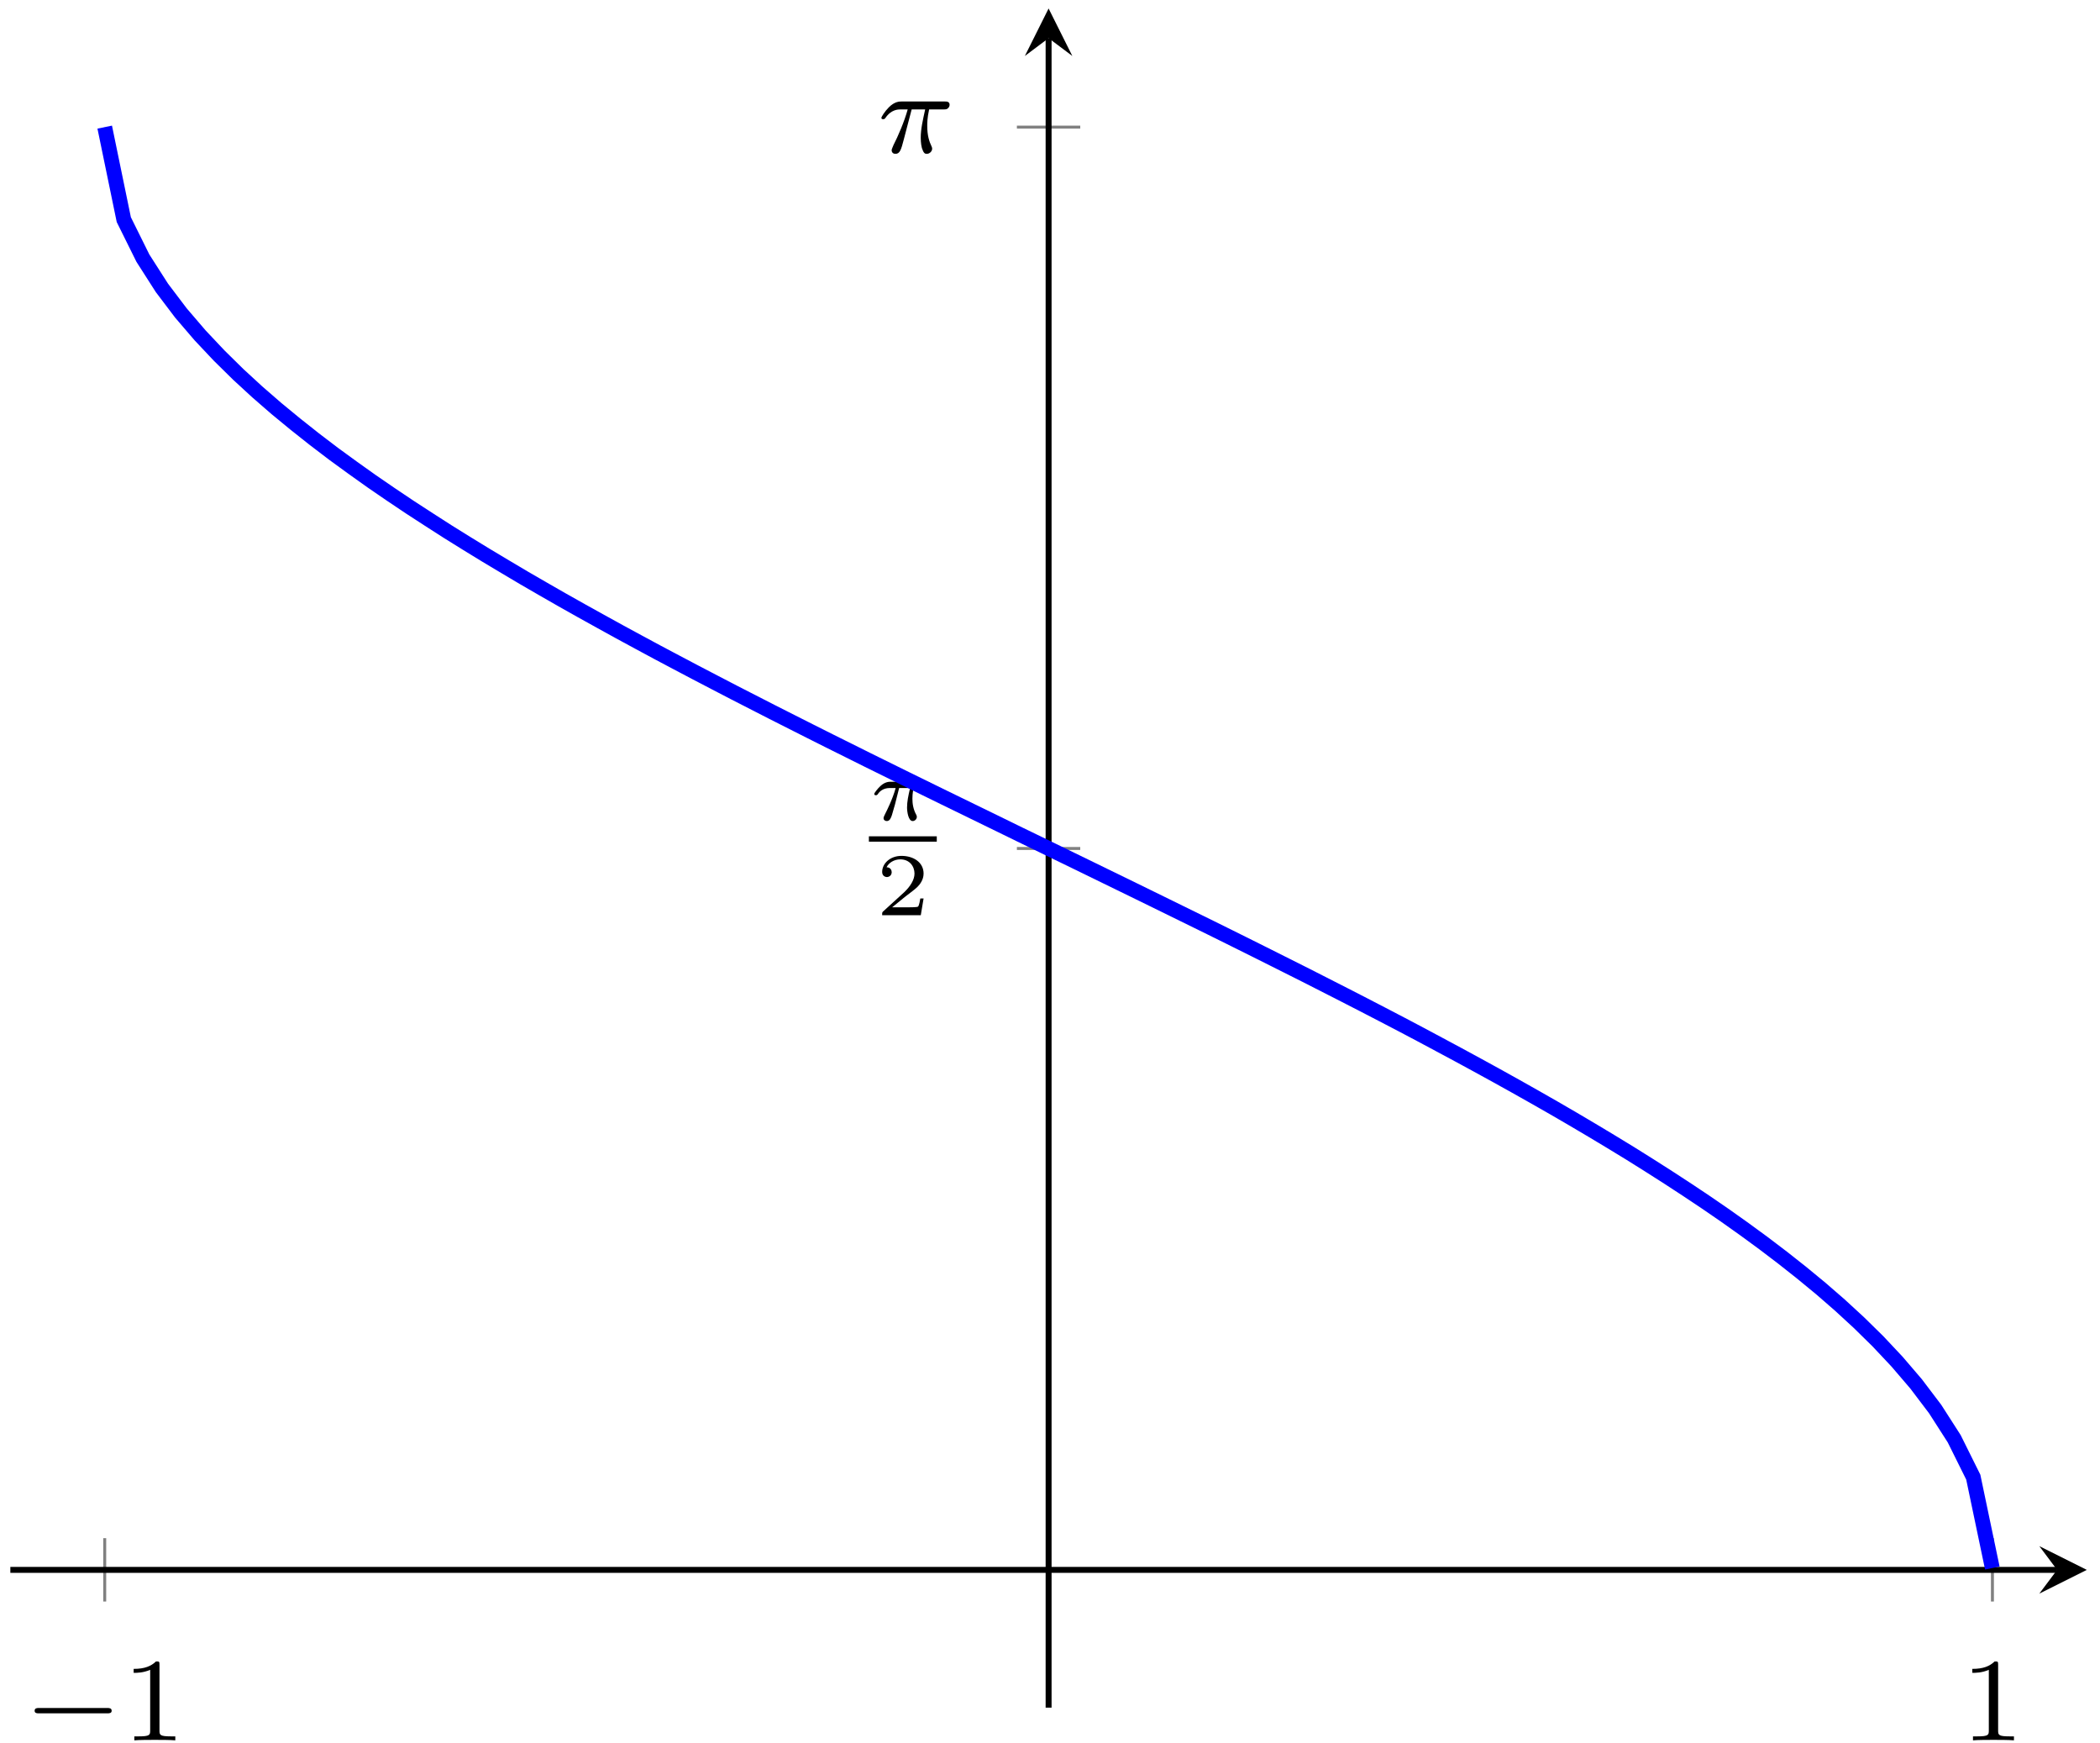
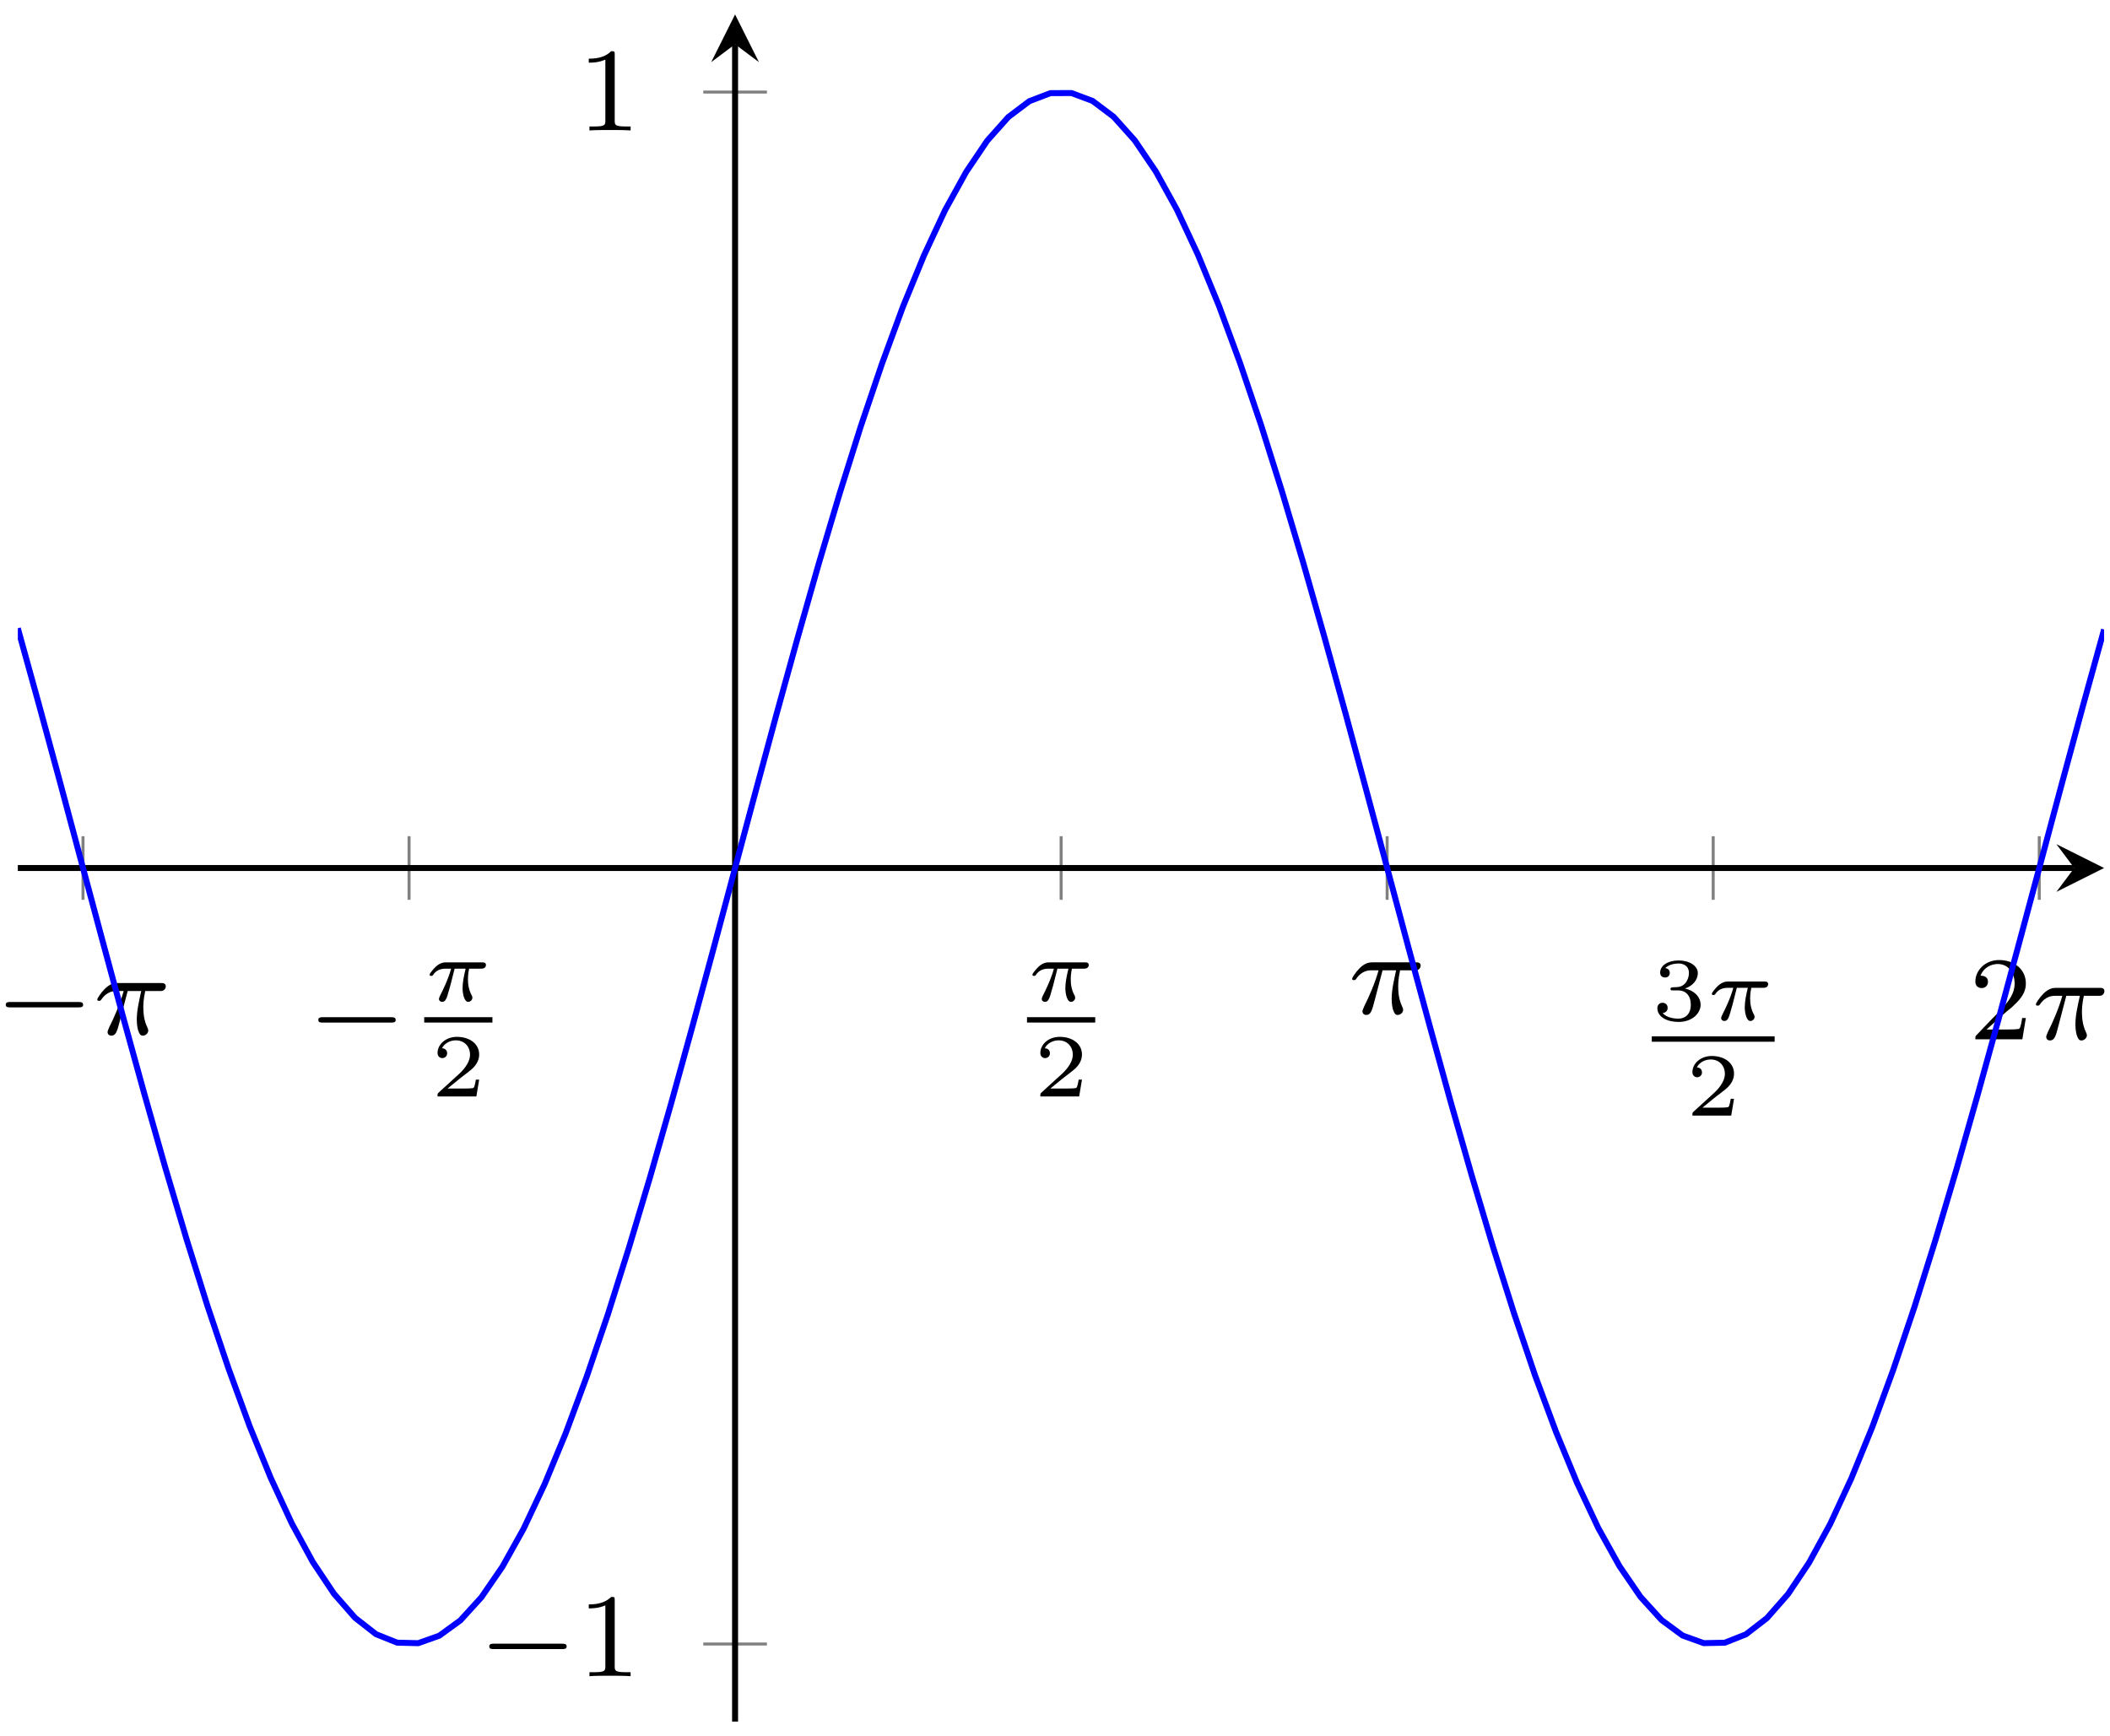
- <svg xmlns="http://www.w3.org/2000/svg" xmlns:xlink="http://www.w3.org/1999/xlink" width="141pt" height="117pt" viewBox="0 0 141 117" version="1.1">
+ <svg xmlns="http://www.w3.org/2000/svg" xmlns:xlink="http://www.w3.org/1999/xlink" width="141pt" height="116pt" viewBox="0 0 141 116" version="1.1">
  <defs>
    <g>
      <symbol overflow="visible" id="glyph0-0">
        <path style="stroke:none;" d="" />
      </symbol>
      <symbol overflow="visible" id="glyph0-1">
        <path style="stroke:none;" d="M 5.562 -1.812 C 5.703 -1.812 5.875 -1.812 5.875 -1.984 C 5.875 -2.172 5.703 -2.172 5.562 -2.172 L 1 -2.172 C 0.875 -2.172 0.703 -2.172 0.703 -1.984 C 0.703 -1.812 0.875 -1.812 1 -1.812 Z M 5.562 -1.812 " />
      </symbol>
      <symbol overflow="visible" id="glyph1-0">
        <path style="stroke:none;" d="" />
      </symbol>
      <symbol overflow="visible" id="glyph1-1">
-         <path style="stroke:none;" d="M 2.5 -5.078 C 2.5 -5.297 2.484 -5.297 2.266 -5.297 C 1.938 -4.984 1.516 -4.797 0.766 -4.797 L 0.766 -4.531 C 0.984 -4.531 1.406 -4.531 1.875 -4.734 L 1.875 -0.656 C 1.875 -0.359 1.844 -0.266 1.094 -0.266 L 0.812 -0.266 L 0.812 0 C 1.141 -0.031 1.828 -0.031 2.188 -0.031 C 2.547 -0.031 3.234 -0.031 3.562 0 L 3.562 -0.266 L 3.281 -0.266 C 2.531 -0.266 2.5 -0.359 2.5 -0.656 Z M 2.5 -5.078 " />
+         <path style="stroke:none;" d="M 2.266 -2.906 L 3.172 -2.906 C 3.016 -2.188 2.875 -1.594 2.875 -1 C 2.875 -0.953 2.875 -0.609 2.953 -0.312 C 3.062 0.016 3.141 0.078 3.281 0.078 C 3.453 0.078 3.641 -0.078 3.641 -0.266 C 3.641 -0.312 3.641 -0.328 3.609 -0.406 C 3.438 -0.766 3.312 -1.156 3.312 -1.812 C 3.312 -1.984 3.312 -2.328 3.438 -2.906 L 4.406 -2.906 C 4.531 -2.906 4.609 -2.906 4.688 -2.969 C 4.797 -3.062 4.812 -3.156 4.812 -3.219 C 4.812 -3.438 4.609 -3.438 4.484 -3.438 L 1.609 -3.438 C 1.438 -3.438 1.125 -3.438 0.734 -3.047 C 0.453 -2.766 0.234 -2.406 0.234 -2.344 C 0.234 -2.266 0.281 -2.25 0.344 -2.25 C 0.438 -2.25 0.453 -2.266 0.5 -2.328 C 0.891 -2.906 1.359 -2.906 1.531 -2.906 L 2 -2.906 C 1.766 -2.062 1.344 -1.094 1.047 -0.516 C 1 -0.391 0.922 -0.234 0.922 -0.172 C 0.922 0 1.047 0.078 1.172 0.078 C 1.484 0.078 1.562 -0.219 1.734 -0.875 Z M 2.266 -2.906 " />
      </symbol>
      <symbol overflow="visible" id="glyph2-0">
        <path style="stroke:none;" d="" />
      </symbol>
      <symbol overflow="visible" id="glyph2-1">
        <path style="stroke:none;" d="M 2.031 -2.156 L 2.766 -2.156 C 2.641 -1.625 2.562 -1.234 2.562 -0.844 C 2.562 -0.547 2.656 0.062 2.938 0.062 C 3.094 0.062 3.219 -0.078 3.219 -0.219 C 3.219 -0.266 3.203 -0.312 3.188 -0.344 C 2.969 -0.734 2.922 -1.125 2.922 -1.438 C 2.922 -1.531 2.922 -1.797 3 -2.156 L 3.797 -2.156 C 3.859 -2.156 4.125 -2.156 4.125 -2.406 C 4.125 -2.578 3.953 -2.578 3.859 -2.578 L 1.469 -2.578 C 1.359 -2.578 1.078 -2.578 0.766 -2.281 C 0.578 -2.109 0.359 -1.812 0.359 -1.766 C 0.359 -1.672 0.438 -1.672 0.469 -1.672 C 0.531 -1.672 0.547 -1.688 0.594 -1.734 C 0.688 -1.891 0.922 -2.156 1.406 -2.156 L 1.797 -2.156 C 1.594 -1.406 1.188 -0.609 1.109 -0.453 C 1.062 -0.359 0.984 -0.203 0.984 -0.141 C 0.984 -0.016 1.078 0.062 1.203 0.062 C 1.406 0.062 1.484 -0.156 1.547 -0.344 C 1.656 -0.719 1.656 -0.734 1.75 -1.047 Z M 2.031 -2.156 " />
      </symbol>
      <symbol overflow="visible" id="glyph3-0">
        <path style="stroke:none;" d="" />
      </symbol>
      <symbol overflow="visible" id="glyph3-1">
        <path style="stroke:none;" d="M 3.219 -1.125 L 3 -1.125 C 2.984 -1.031 2.922 -0.641 2.844 -0.578 C 2.797 -0.531 2.312 -0.531 2.219 -0.531 L 1.109 -0.531 L 1.875 -1.156 C 2.078 -1.328 2.609 -1.703 2.797 -1.891 C 2.969 -2.062 3.219 -2.375 3.219 -2.797 C 3.219 -3.547 2.547 -3.984 1.734 -3.984 C 0.969 -3.984 0.438 -3.469 0.438 -2.906 C 0.438 -2.609 0.688 -2.562 0.75 -2.562 C 0.906 -2.562 1.078 -2.672 1.078 -2.891 C 1.078 -3.016 1 -3.219 0.734 -3.219 C 0.875 -3.516 1.234 -3.75 1.656 -3.75 C 2.281 -3.75 2.609 -3.281 2.609 -2.797 C 2.609 -2.375 2.328 -1.938 1.922 -1.547 L 0.5 -0.25 C 0.438 -0.188 0.438 -0.188 0.438 0 L 3.031 0 Z M 3.219 -1.125 " />
      </symbol>
+       <symbol overflow="visible" id="glyph3-2">
+         <path style="stroke:none;" d="M 1.766 -1.984 C 2.266 -1.984 2.609 -1.641 2.609 -1.031 C 2.609 -0.375 2.219 -0.094 1.781 -0.094 C 1.609 -0.094 1 -0.125 0.734 -0.469 C 0.969 -0.5 1.062 -0.656 1.062 -0.812 C 1.062 -1.016 0.922 -1.156 0.719 -1.156 C 0.562 -1.156 0.375 -1.047 0.375 -0.797 C 0.375 -0.203 1.031 0.125 1.797 0.125 C 2.688 0.125 3.266 -0.438 3.266 -1.031 C 3.266 -1.469 2.938 -1.938 2.219 -2.109 C 2.703 -2.266 3.078 -2.656 3.078 -3.141 C 3.078 -3.625 2.516 -3.984 1.797 -3.984 C 1.094 -3.984 0.562 -3.656 0.562 -3.172 C 0.562 -2.906 0.766 -2.844 0.891 -2.844 C 1.047 -2.844 1.203 -2.938 1.203 -3.156 C 1.203 -3.344 1.078 -3.453 0.906 -3.469 C 1.188 -3.781 1.734 -3.781 1.797 -3.781 C 2.094 -3.781 2.484 -3.641 2.484 -3.141 C 2.484 -2.812 2.297 -2.234 1.688 -2.203 C 1.578 -2.203 1.422 -2.188 1.375 -2.188 C 1.312 -2.172 1.25 -2.172 1.25 -2.078 C 1.25 -1.984 1.312 -1.984 1.406 -1.984 Z M 1.766 -1.984 " />
+       </symbol>
      <symbol overflow="visible" id="glyph4-0">
        <path style="stroke:none;" d="" />
      </symbol>
      <symbol overflow="visible" id="glyph4-1">
-         <path style="stroke:none;" d="M 2.266 -2.906 L 3.172 -2.906 C 3.016 -2.188 2.875 -1.594 2.875 -1 C 2.875 -0.953 2.875 -0.609 2.953 -0.312 C 3.062 0.016 3.141 0.078 3.281 0.078 C 3.453 0.078 3.641 -0.078 3.641 -0.266 C 3.641 -0.312 3.641 -0.328 3.609 -0.406 C 3.438 -0.766 3.312 -1.156 3.312 -1.812 C 3.312 -1.984 3.312 -2.328 3.438 -2.906 L 4.406 -2.906 C 4.531 -2.906 4.609 -2.906 4.688 -2.969 C 4.797 -3.062 4.812 -3.156 4.812 -3.219 C 4.812 -3.438 4.609 -3.438 4.484 -3.438 L 1.609 -3.438 C 1.438 -3.438 1.125 -3.438 0.734 -3.047 C 0.453 -2.766 0.234 -2.406 0.234 -2.344 C 0.234 -2.266 0.281 -2.25 0.344 -2.25 C 0.438 -2.25 0.453 -2.266 0.5 -2.328 C 0.891 -2.906 1.359 -2.906 1.531 -2.906 L 2 -2.906 C 1.766 -2.062 1.344 -1.094 1.047 -0.516 C 1 -0.391 0.922 -0.234 0.922 -0.172 C 0.922 0 1.047 0.078 1.172 0.078 C 1.484 0.078 1.562 -0.219 1.734 -0.875 Z M 2.266 -2.906 " />
+         <path style="stroke:none;" d="M 2.25 -1.625 C 2.375 -1.75 2.703 -2.016 2.844 -2.125 C 3.328 -2.578 3.797 -3.016 3.797 -3.734 C 3.797 -4.688 3 -5.297 2.016 -5.297 C 1.047 -5.297 0.422 -4.578 0.422 -3.859 C 0.422 -3.469 0.734 -3.422 0.844 -3.422 C 1.016 -3.422 1.266 -3.531 1.266 -3.844 C 1.266 -4.25 0.859 -4.25 0.766 -4.25 C 1 -4.844 1.531 -5.031 1.922 -5.031 C 2.656 -5.031 3.047 -4.406 3.047 -3.734 C 3.047 -2.906 2.469 -2.297 1.516 -1.344 L 0.516 -0.297 C 0.422 -0.219 0.422 -0.203 0.422 0 L 3.562 0 L 3.797 -1.422 L 3.547 -1.422 C 3.531 -1.266 3.469 -0.875 3.375 -0.719 C 3.328 -0.656 2.719 -0.656 2.594 -0.656 L 1.172 -0.656 Z M 2.25 -1.625 " />
+       </symbol>
+       <symbol overflow="visible" id="glyph4-2">
+         <path style="stroke:none;" d="M 2.5 -5.078 C 2.5 -5.297 2.484 -5.297 2.266 -5.297 C 1.938 -4.984 1.516 -4.797 0.766 -4.797 L 0.766 -4.531 C 0.984 -4.531 1.406 -4.531 1.875 -4.734 L 1.875 -0.656 C 1.875 -0.359 1.844 -0.266 1.094 -0.266 L 0.812 -0.266 L 0.812 0 C 1.141 -0.031 1.828 -0.031 2.188 -0.031 C 2.547 -0.031 3.234 -0.031 3.562 0 L 3.562 -0.266 L 3.281 -0.266 C 2.531 -0.266 2.5 -0.359 2.5 -0.656 Z M 2.5 -5.078 " />
      </symbol>
    </g>
    <clipPath id="clip1">
-       <path d="M 0.695 0.57 L 140.113 0.57 L 140.113 114.656 L 0.695 114.656 Z M 0.695 0.57 " />
+       <path d="M 1.191 0.965 L 140.605 0.965 L 140.605 115.051 L 1.191 115.051 Z M 1.191 0.965 " />
    </clipPath>
  </defs>
  <g id="surface1">
-     <path style="fill:none;stroke-width:0.199;stroke-linecap:butt;stroke-linejoin:miter;stroke:rgb(50%,50%,50%);stroke-opacity:1;stroke-miterlimit:10;" d="M 6.336 7.124 L 6.336 11.378 M 133.082 7.124 L 133.082 11.378 " transform="matrix(1,0,0,-1,0.695,114.655)" />
-     <path style="fill:none;stroke-width:0.199;stroke-linecap:butt;stroke-linejoin:miter;stroke:rgb(50%,50%,50%);stroke-opacity:1;stroke-miterlimit:10;" d="M 67.582 57.686 L 71.836 57.686 M 67.582 106.12 L 71.836 106.12 " transform="matrix(1,0,0,-1,0.695,114.655)" />
-     <path style="fill:none;stroke-width:0.399;stroke-linecap:butt;stroke-linejoin:miter;stroke:rgb(0%,0%,0%);stroke-opacity:1;stroke-miterlimit:10;" d="M 0 9.249 L 137.426 9.249 " transform="matrix(1,0,0,-1,0.695,114.655)" />
-     <path style=" stroke:none;fill-rule:nonzero;fill:rgb(0%,0%,0%);fill-opacity:1;" d="M 140.113 105.406 L 136.926 103.812 L 138.121 105.406 L 136.926 107 " />
-     <path style="fill:none;stroke-width:0.399;stroke-linecap:butt;stroke-linejoin:miter;stroke:rgb(0%,0%,0%);stroke-opacity:1;stroke-miterlimit:10;" d="M 69.711 -0.001 L 69.711 112.093 " transform="matrix(1,0,0,-1,0.695,114.655)" />
-     <path style=" stroke:none;fill-rule:nonzero;fill:rgb(0%,0%,0%);fill-opacity:1;" d="M 70.406 0.57 L 68.812 3.758 L 70.406 2.562 L 72 3.758 " />
+     <path style="fill:none;stroke-width:0.199;stroke-linecap:butt;stroke-linejoin:miter;stroke:rgb(50%,50%,50%);stroke-opacity:1;stroke-miterlimit:10;" d="M 4.357 54.918 L 4.357 59.168 M 26.146 54.918 L 26.146 59.168 M 69.72 54.918 L 69.72 59.168 M 91.505 54.918 L 91.505 59.168 M 113.294 54.918 L 113.294 59.168 M 135.083 54.918 L 135.083 59.168 " transform="matrix(1,0,0,-1,1.19,115.051)" />
+     <path style="fill:none;stroke-width:0.199;stroke-linecap:butt;stroke-linejoin:miter;stroke:rgb(50%,50%,50%);stroke-opacity:1;stroke-miterlimit:10;" d="M 45.806 5.184 L 50.06 5.184 M 45.806 108.899 L 50.06 108.899 " transform="matrix(1,0,0,-1,1.19,115.051)" />
+     <path style="fill:none;stroke-width:0.399;stroke-linecap:butt;stroke-linejoin:miter;stroke:rgb(0%,0%,0%);stroke-opacity:1;stroke-miterlimit:10;" d="M 0.001 57.043 L 137.423 57.043 " transform="matrix(1,0,0,-1,1.19,115.051)" />
+     <path style=" stroke:none;fill-rule:nonzero;fill:rgb(0%,0%,0%);fill-opacity:1;" d="M 140.605 58.008 L 137.418 56.414 L 138.613 58.008 L 137.418 59.602 " />
+     <path style="fill:none;stroke-width:0.399;stroke-linecap:butt;stroke-linejoin:miter;stroke:rgb(0%,0%,0%);stroke-opacity:1;stroke-miterlimit:10;" d="M 47.931 0 L 47.931 112.094 " transform="matrix(1,0,0,-1,1.19,115.051)" />
+     <path style=" stroke:none;fill-rule:nonzero;fill:rgb(0%,0%,0%);fill-opacity:1;" d="M 49.121 0.965 L 47.527 4.152 L 49.121 2.957 L 50.715 4.152 " />
    <g style="fill:rgb(0%,0%,0%);fill-opacity:1;">
-       <use xlink:href="#glyph0-1" x="1.622" y="116.851" />
+       <use xlink:href="#glyph0-1" x="-0.32" y="69.134" />
    </g>
    <g style="fill:rgb(0%,0%,0%);fill-opacity:1;">
-       <use xlink:href="#glyph1-1" x="8.208" y="116.851" />
+       <use xlink:href="#glyph1-1" x="6.266" y="69.134" />
    </g>
    <g style="fill:rgb(0%,0%,0%);fill-opacity:1;">
-       <use xlink:href="#glyph1-1" x="131.66" y="116.851" />
+       <use xlink:href="#glyph0-1" x="20.567" y="70.15" />
    </g>
    <g style="fill:rgb(0%,0%,0%);fill-opacity:1;">
-       <use xlink:href="#glyph2-1" x="58.34" y="55.066" />
+       <use xlink:href="#glyph2-1" x="28.349" y="66.891" />
    </g>
-     <path style="fill:none;stroke-width:0.359;stroke-linecap:butt;stroke-linejoin:miter;stroke:rgb(0%,0%,0%);stroke-opacity:1;stroke-miterlimit:10;" d="M 52.948 -95.652 L 57.506 -95.652 " transform="matrix(1,0,0,-1,5.392,-39.32)" />
+     <path style="fill:none;stroke-width:0.359;stroke-linecap:butt;stroke-linejoin:miter;stroke:rgb(0%,0%,0%);stroke-opacity:1;stroke-miterlimit:10;" d="M 67.466 -97.275 L 72.024 -97.275 " transform="matrix(1,0,0,-1,-39.118,-29.119)" />
    <g style="fill:rgb(0%,0%,0%);fill-opacity:1;">
-       <use xlink:href="#glyph3-1" x="58.793" y="61.45" />
+       <use xlink:href="#glyph3-1" x="28.802" y="73.275" />
    </g>
    <g style="fill:rgb(0%,0%,0%);fill-opacity:1;">
-       <use xlink:href="#glyph4-1" x="58.946" y="10.252" />
+       <use xlink:href="#glyph2-1" x="68.63" y="66.891" />
+     </g>
+     <path style="fill:none;stroke-width:0.359;stroke-linecap:butt;stroke-linejoin:miter;stroke:rgb(0%,0%,0%);stroke-opacity:1;stroke-miterlimit:10;" d="M 60.879 -97.275 L 65.438 -97.275 " transform="matrix(1,0,0,-1,7.75,-29.119)" />
+     <g style="fill:rgb(0%,0%,0%);fill-opacity:1;">
+       <use xlink:href="#glyph3-1" x="69.083" y="73.275" />
+     </g>
+     <g style="fill:rgb(0%,0%,0%);fill-opacity:1;">
+       <use xlink:href="#glyph1-1" x="90.123" y="67.75" />
+     </g>
+     <g style="fill:rgb(0%,0%,0%);fill-opacity:1;">
+       <use xlink:href="#glyph3-2" x="110.378" y="68.17" />
+     </g>
+     <g style="fill:rgb(0%,0%,0%);fill-opacity:1;">
+       <use xlink:href="#glyph2-1" x="114.031" y="68.17" />
+     </g>
+     <path style="fill:none;stroke-width:0.359;stroke-linecap:butt;stroke-linejoin:miter;stroke:rgb(0%,0%,0%);stroke-opacity:1;stroke-miterlimit:10;" d="M 60.881 -97.278 L 69.092 -97.278 " transform="matrix(1,0,0,-1,49.498,-27.84)" />
+     <g style="fill:rgb(0%,0%,0%);fill-opacity:1;">
+       <use xlink:href="#glyph3-1" x="112.657" y="74.554" />
+     </g>
+     <g style="fill:rgb(0%,0%,0%);fill-opacity:1;">
+       <use xlink:href="#glyph4-1" x="131.58" y="69.455" />
+     </g>
+     <g style="fill:rgb(0%,0%,0%);fill-opacity:1;">
+       <use xlink:href="#glyph1-1" x="135.814" y="69.455" />
+     </g>
+     <g style="fill:rgb(0%,0%,0%);fill-opacity:1;">
+       <use xlink:href="#glyph0-1" x="31.992" y="112.018" />
+     </g>
+     <g style="fill:rgb(0%,0%,0%);fill-opacity:1;">
+       <use xlink:href="#glyph4-2" x="38.578" y="112.018" />
+     </g>
+     <g style="fill:rgb(0%,0%,0%);fill-opacity:1;">
+       <use xlink:href="#glyph4-2" x="38.578" y="8.719" />
    </g>
    <g clip-path="url(#clip1)" clip-rule="nonzero">
-       <path style="fill:none;stroke-width:0.996;stroke-linecap:butt;stroke-linejoin:miter;stroke:rgb(0%,0%,100%);stroke-opacity:1;stroke-miterlimit:10;" d="M 6.336 106.12 L 7.617 99.909 L 8.899 97.323 L 10.176 95.327 L 11.457 93.635 L 12.739 92.139 L 14.02 90.78 L 15.297 89.522 L 16.578 88.343 L 17.86 87.229 L 19.141 86.175 L 20.418 85.163 L 21.7 84.186 L 22.981 83.253 L 24.258 82.343 L 25.539 81.464 L 26.821 80.604 L 28.102 79.772 L 29.379 78.952 L 30.66 78.155 L 31.942 77.37 L 33.223 76.604 L 34.5 75.846 L 35.782 75.104 L 37.063 74.37 L 38.34 73.651 L 39.621 72.94 L 40.903 72.233 L 42.184 71.538 L 43.461 70.85 L 44.742 70.171 L 46.024 69.495 L 47.305 68.827 L 48.582 68.163 L 51.145 66.85 L 52.426 66.202 L 53.703 65.557 L 54.985 64.913 L 56.266 64.276 L 57.543 63.639 L 60.106 62.374 L 61.387 61.745 L 62.664 61.12 L 66.508 59.245 L 67.785 58.62 L 69.067 57.999 L 70.348 57.374 L 71.625 56.753 L 75.469 54.878 L 76.746 54.253 L 80.59 52.366 L 81.868 51.733 L 83.149 51.096 L 84.43 50.456 L 85.707 49.815 L 86.989 49.171 L 89.551 47.866 L 90.828 47.21 L 92.11 46.546 L 93.391 45.878 L 94.672 45.202 L 95.95 44.518 L 97.231 43.831 L 98.512 43.135 L 99.793 42.432 L 101.071 41.721 L 102.352 40.999 L 103.633 40.268 L 104.91 39.526 L 106.192 38.768 L 107.473 37.999 L 108.754 37.218 L 110.032 36.417 L 111.313 35.6 L 112.594 34.764 L 113.875 33.909 L 115.153 33.03 L 116.434 32.12 L 117.715 31.182 L 118.993 30.21 L 120.274 29.198 L 121.555 28.143 L 122.836 27.03 L 124.114 25.854 L 125.395 24.596 L 126.676 23.233 L 127.957 21.737 L 129.235 20.05 L 130.516 18.053 L 131.797 15.475 L 133.075 9.374 " transform="matrix(1,0,0,-1,0.695,114.655)" />
+       <path style="fill:none;stroke-width:0.399;stroke-linecap:butt;stroke-linejoin:miter;stroke:rgb(0%,0%,100%);stroke-opacity:1;stroke-miterlimit:10;" d="M 0.001 73.067 L 1.408 67.985 L 2.818 62.793 L 4.224 57.539 L 5.634 52.281 L 7.04 47.074 L 8.451 41.965 L 9.857 37.016 L 11.267 32.27 L 12.673 27.781 L 14.083 23.59 L 15.49 19.746 L 16.9 16.289 L 18.306 13.25 L 19.716 10.66 L 21.122 8.551 L 22.533 6.938 L 23.939 5.84 L 25.349 5.274 L 26.755 5.239 L 28.165 5.739 L 29.572 6.762 L 30.982 8.309 L 32.388 10.356 L 33.798 12.883 L 35.205 15.867 L 36.615 19.274 L 38.021 23.067 L 39.431 27.211 L 40.837 31.664 L 42.248 36.379 L 43.658 41.309 L 45.064 46.395 L 46.474 51.594 L 47.88 56.848 L 49.29 62.106 L 50.697 67.309 L 52.107 72.41 L 53.513 77.348 L 54.923 82.082 L 56.33 86.555 L 57.74 90.723 L 59.146 94.547 L 60.556 97.985 L 61.962 101 L 63.373 103.559 L 64.779 105.645 L 66.189 107.227 L 67.595 108.289 L 69.005 108.828 L 70.412 108.832 L 71.822 108.305 L 73.228 107.246 L 74.638 105.672 L 76.044 103.598 L 77.455 101.043 L 78.861 98.035 L 80.271 94.606 L 81.677 90.789 L 83.087 86.625 L 84.494 82.156 L 85.904 77.426 L 87.31 72.489 L 88.72 67.391 L 90.126 62.188 L 91.537 56.934 L 92.943 51.68 L 94.353 46.481 L 95.759 41.387 L 97.169 36.457 L 98.576 31.738 L 99.986 27.281 L 101.392 23.129 L 102.802 19.332 L 104.212 15.918 L 105.619 12.926 L 107.029 10.391 L 108.435 8.336 L 109.845 6.785 L 111.251 5.75 L 112.662 5.242 L 114.068 5.27 L 115.478 5.828 L 116.884 6.914 L 118.294 8.52 L 119.701 10.621 L 121.111 13.203 L 122.517 16.235 L 123.927 19.688 L 125.333 23.528 L 126.744 27.711 L 128.15 32.196 L 129.56 36.938 L 130.966 41.883 L 132.376 46.989 L 133.783 52.199 L 135.193 57.453 L 136.599 62.707 L 138.009 67.903 L 139.415 72.985 " transform="matrix(1,0,0,-1,1.19,115.051)" />
    </g>
  </g>
</svg>
